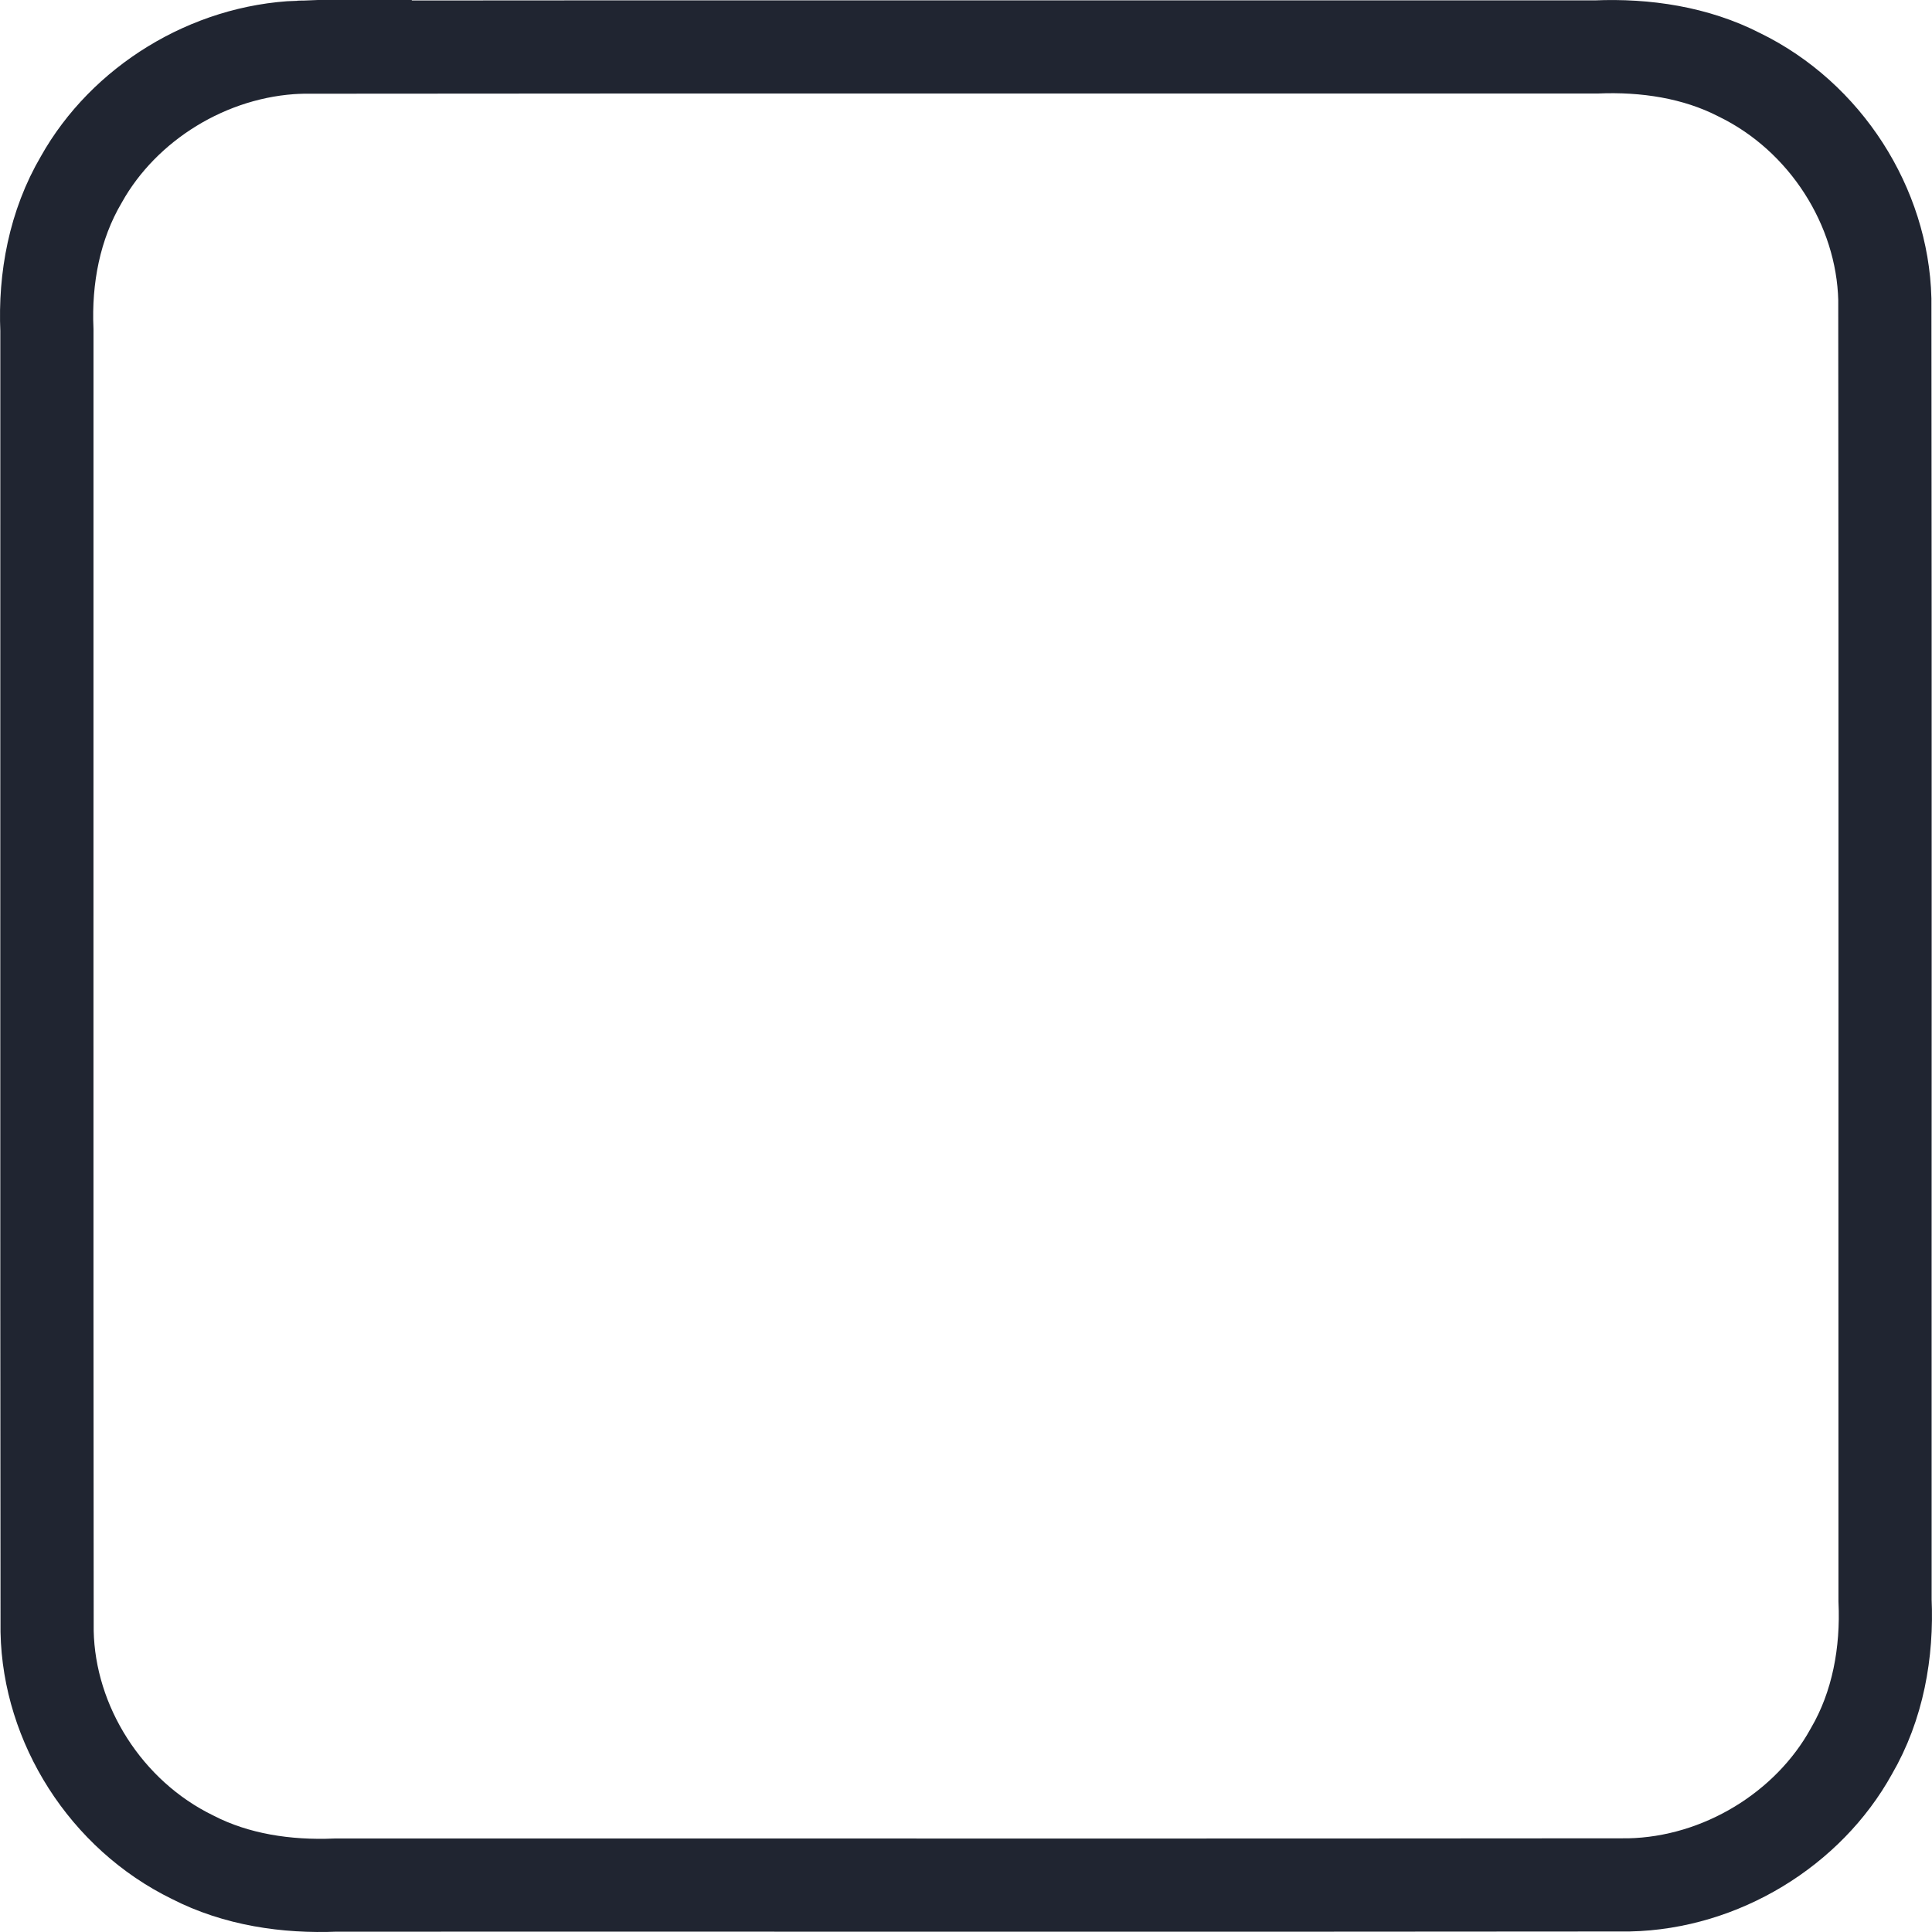
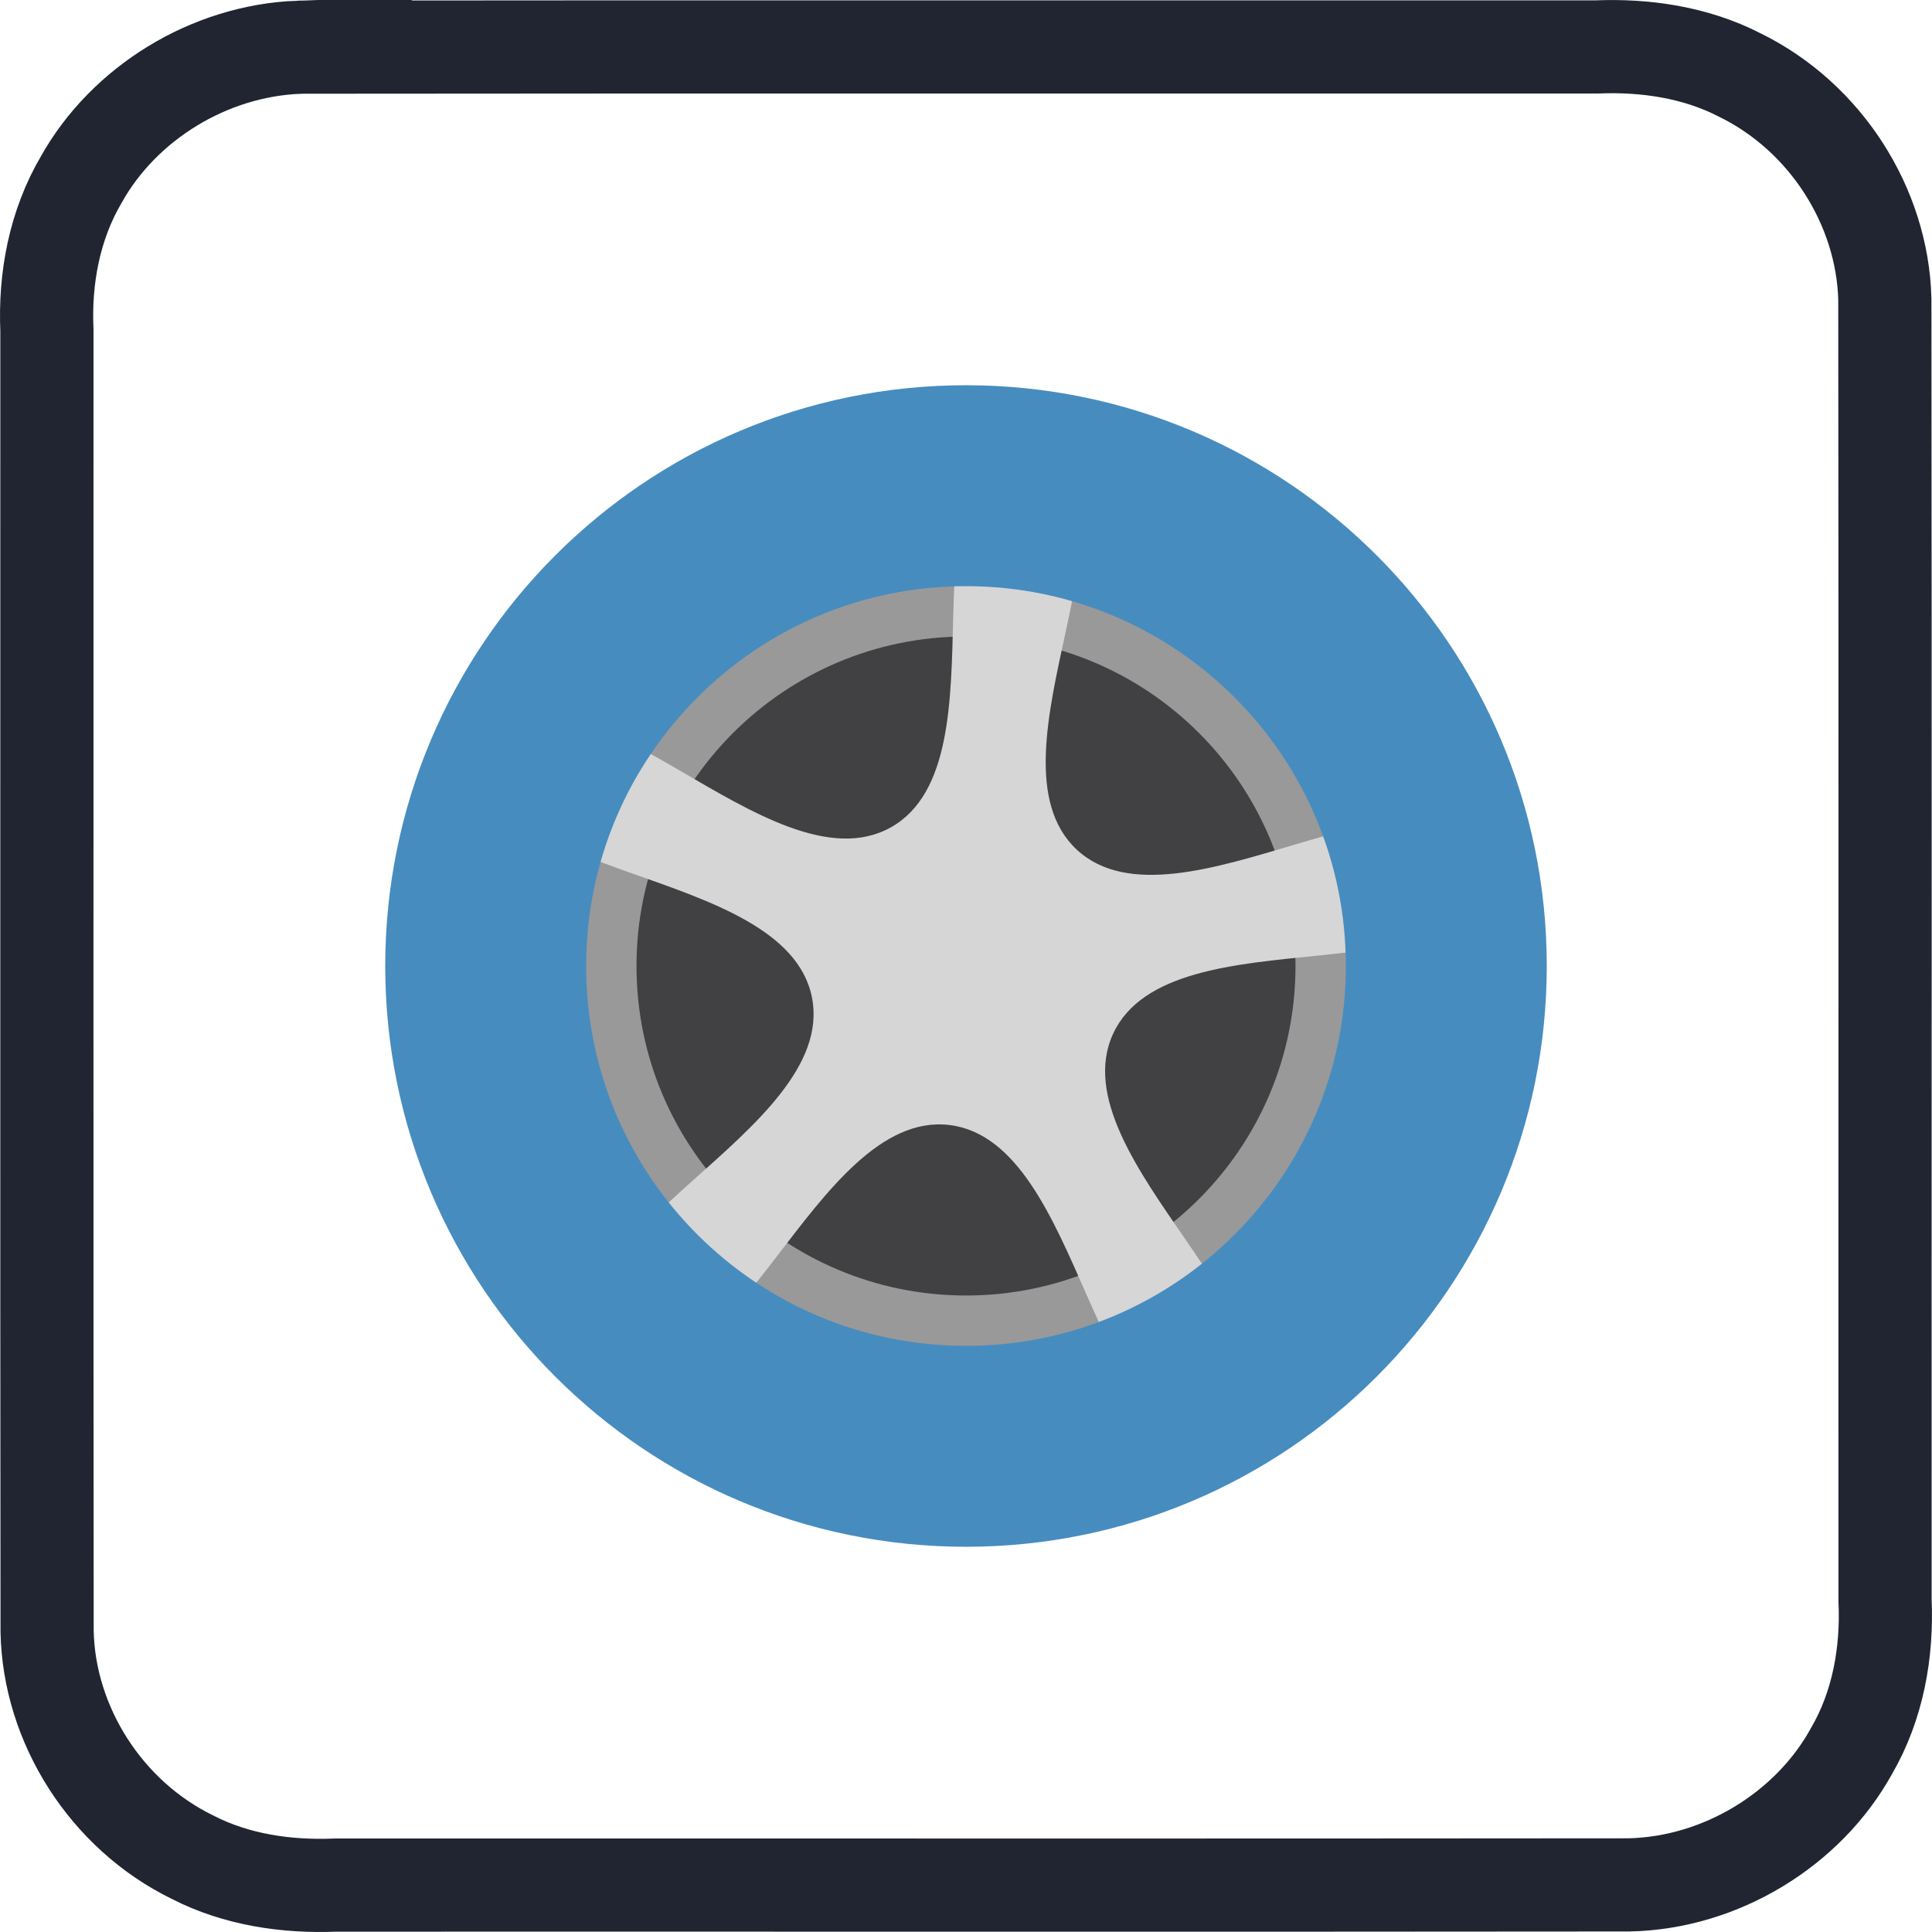
<svg xmlns="http://www.w3.org/2000/svg" xmlns:xlink="http://www.w3.org/1999/xlink" height="128" width="128" version="1.1" id="svg26" xml:space="preserve">
  <defs id="defs30">
    <clipPath clipPathUnits="userSpaceOnUse" id="clipPath381">
      <g id="use383" style="display:inline">
        <g transform="translate(32,32)" id="g1896" style="display:inline" />
      </g>
    </clipPath>
    <clipPath clipPathUnits="userSpaceOnUse" id="clipPath1927">
      <use x="0" y="0" xlink:href="#g1923" id="use1929" />
    </clipPath>
  </defs>
-   <g id="g1925" clip-path="url(#clipPath1927)">
-     <g id="g1923">
+   <g id="g1925" clip-path="url(#clipPath1927)" style="display:inline">
+     <g id="g1923" style="display:inline">
      <path id="path1920" style="display:inline;fill:none;fill-opacity:1;stroke:#363d52;stroke-width:6.173;stroke-linecap:round;stroke-miterlimit:3.2;stroke-dasharray:none;stroke-opacity:1;paint-order:markers fill stroke" d="M 19.805,3.129 C 13.827,3.36 8.207,6.857 5.393,11.881 3.61,14.909 2.956,18.43 3.108,21.877 c 0.009,28.739 -0.018,57.478 0.013,86.217 0.123,6.151 3.881,12.146 9.64,14.953 2.893,1.489 6.224,1.98 9.478,1.845 28.562,-0.009 57.125,0.018 85.687,-0.013 6.109,-0.13 11.887,-3.701 14.726,-8.843 1.773,-3.036 2.392,-6.565 2.237,-10.011 -0.009,-28.737 0.019,-57.474 -0.014,-86.211 -0.159,-6.119 -3.91,-12.07 -9.642,-14.86 -2.893,-1.485 -6.221,-1.98 -9.474,-1.844 -28.562,0.009 -57.125,-0.017 -85.687,0.013 -0.089,0.002 -0.179,0.004 -0.268,0.007 z" />
    </g>
    <rect style="display:inline;fill:#363d52;fill-opacity:1;stroke:none;stroke-width:6.08;stroke-linecap:round;stroke-miterlimit:3.2;stroke-dasharray:none;stroke-opacity:1;paint-order:markers fill stroke" id="rect2005" width="128" height="128" x="-128" y="0" rx="14.843" ry="15.375" transform="scale(-1,1)" />
-     <g id="g1672" transform="matrix(0.3409888,0,0,0.340992,-453.6034,-245.2555)" style="display:inline">
-       <ellipse style="display:inline;fill:#999999;stroke-width:0.766" id="ellipse1664" cx="1458.843" cy="999.231" transform="matrix(0.998079,-0.06195455,0.06195572,0.9980789,0,0)" rx="105.628" ry="105.627" />
-       <ellipse style="display:inline;fill:#414042;fill-opacity:1;stroke-width:1.137" id="ellipse1666" cx="1517.949" cy="906.929" rx="76.069" ry="76.069" />
-       <path style="display:inline;fill:#d6d6d6;fill-opacity:1" id="path1668" d="m 1459.403,830.909 c 28.447,26.383 100.115,-32.372 107.621,5.693 7.506,38.065 -81.102,10.915 -97.404,46.122 -16.301,35.207 61.725,85.212 27.843,104.113 -33.882,18.901 -35.443,-73.76 -73.964,-78.384 -38.521,-4.624 -61.967,85.036 -90.414,58.653 -28.447,-26.383 59.197,-56.501 51.691,-94.566 -7.506,-38.065 -100.023,-32.657 -83.721,-67.864 16.301,-35.207 72.029,38.84 105.911,19.939 33.882,-18.901 0.15,-105.219 38.671,-100.595 38.521,4.624 -14.681,80.506 13.765,106.889 z" transform="matrix(0.8194811,0,0,0.8194811,347.5927,199.1781)" />
-       <ellipse style="display:inline;fill:none;stroke:#478cbf;stroke-width:39.04;stroke-dasharray:none;stroke-opacity:1" id="ellipse1670" cx="1517.949" cy="906.929" rx="110.885" ry="110.883" />
-     </g>
+   </g>
+   <g id="g1672" transform="matrix(0.2869786,0,0,0.2869814,-371.6188,-196.2717)" style="display:inline;stroke-width:1.188">
+     <ellipse style="display:inline;fill:#999999;stroke-width:0.911" id="ellipse1664" cx="1458.843" cy="999.231" transform="matrix(0.998079,-0.06195455,0.06195572,0.9980789,0,0)" rx="105.628" ry="105.627" />
+     <ellipse style="display:inline;fill:#414042;fill-opacity:1;stroke-width:1.351" id="ellipse1666" cx="1517.949" cy="906.929" rx="76.069" ry="76.069" />
+     <path style="display:inline;fill:#d6d6d6;fill-opacity:1;stroke-width:1.188" id="path1668" d="m 1459.403,830.909 c 28.447,26.383 100.115,-32.372 107.621,5.693 7.506,38.065 -81.102,10.915 -97.404,46.122 -16.301,35.207 61.725,85.212 27.843,104.113 -33.882,18.901 -35.443,-73.76 -73.964,-78.384 -38.521,-4.624 -61.967,85.036 -90.414,58.653 -28.447,-26.383 59.197,-56.501 51.691,-94.566 -7.506,-38.065 -100.023,-32.657 -83.721,-67.864 16.301,-35.207 72.029,38.84 105.911,19.939 33.882,-18.901 0.15,-105.219 38.671,-100.595 38.521,4.624 -14.681,80.506 13.765,106.889 z" transform="matrix(0.8194811,0,0,0.8194811,347.5927,199.1781)" />
+     <ellipse style="display:inline;fill:none;stroke:#478cbf;stroke-width:46.387;stroke-dasharray:none;stroke-opacity:1" id="ellipse1670" cx="1517.949" cy="906.929" rx="110.885" ry="110.883" />
  </g>
  <path id="rect1824" style="display:inline;fill:none;fill-opacity:1;stroke:#202531;stroke-width:6.173;stroke-linecap:round;stroke-miterlimit:3.2;stroke-dasharray:none;stroke-opacity:1;paint-order:markers fill stroke" d="M 19.805,3.129 C 13.827,3.36 8.207,6.857 5.393,11.881 3.61,14.909 2.956,18.43 3.108,21.877 c 0.009,28.739 -0.018,57.478 0.013,86.217 0.123,6.151 3.881,12.146 9.64,14.953 2.893,1.489 6.224,1.98 9.478,1.845 28.562,-0.009 57.125,0.018 85.687,-0.013 6.109,-0.13 11.887,-3.701 14.726,-8.843 1.773,-3.036 2.392,-6.565 2.237,-10.011 -0.009,-28.737 0.019,-57.474 -0.014,-86.211 -0.159,-6.119 -3.91,-12.07 -9.642,-14.86 -2.893,-1.485 -6.221,-1.98 -9.474,-1.844 -28.562,0.009 -57.125,-0.017 -85.687,0.013 -0.089,0.002 -0.179,0.004 -0.268,0.007 z" />
+   <rect style="display:none;fill:#fb00e5;fill-opacity:0.157;stroke:none;stroke-width:6.493;stroke-linecap:square;stroke-miterlimit:3.2;paint-order:markers stroke fill" id="rect2429" width="78" height="78" x="25" y="25" />
</svg>
